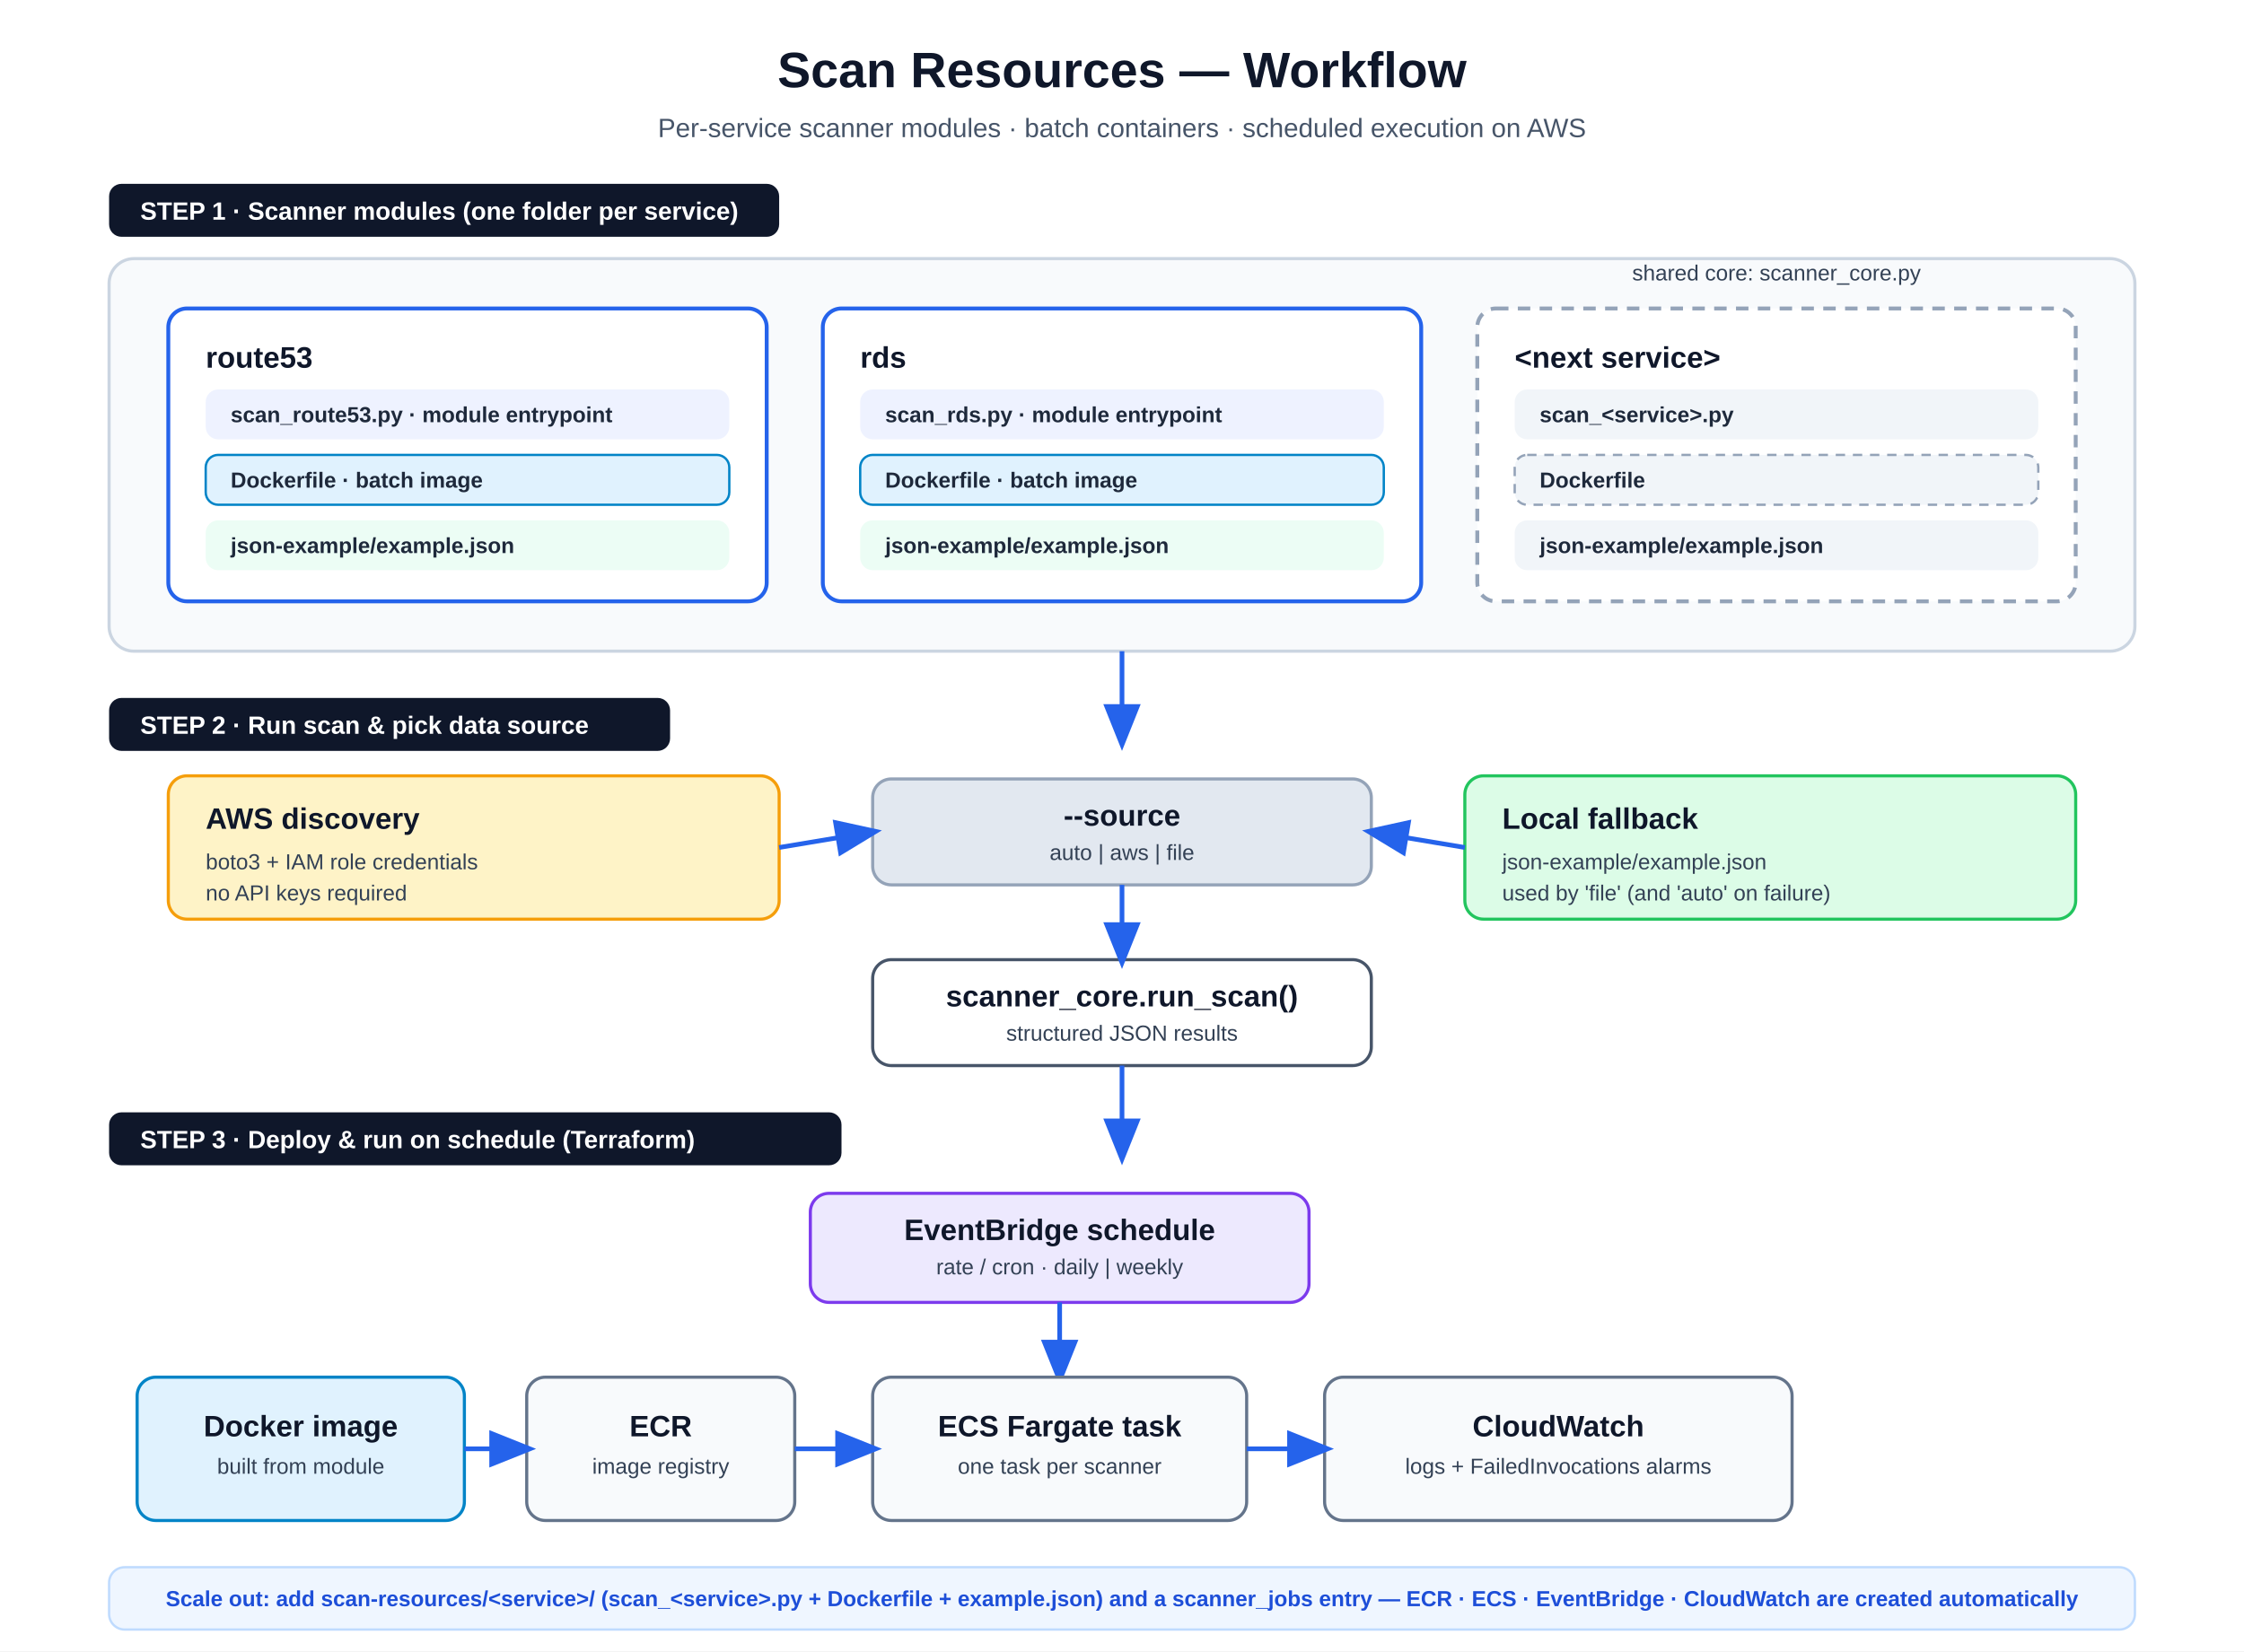
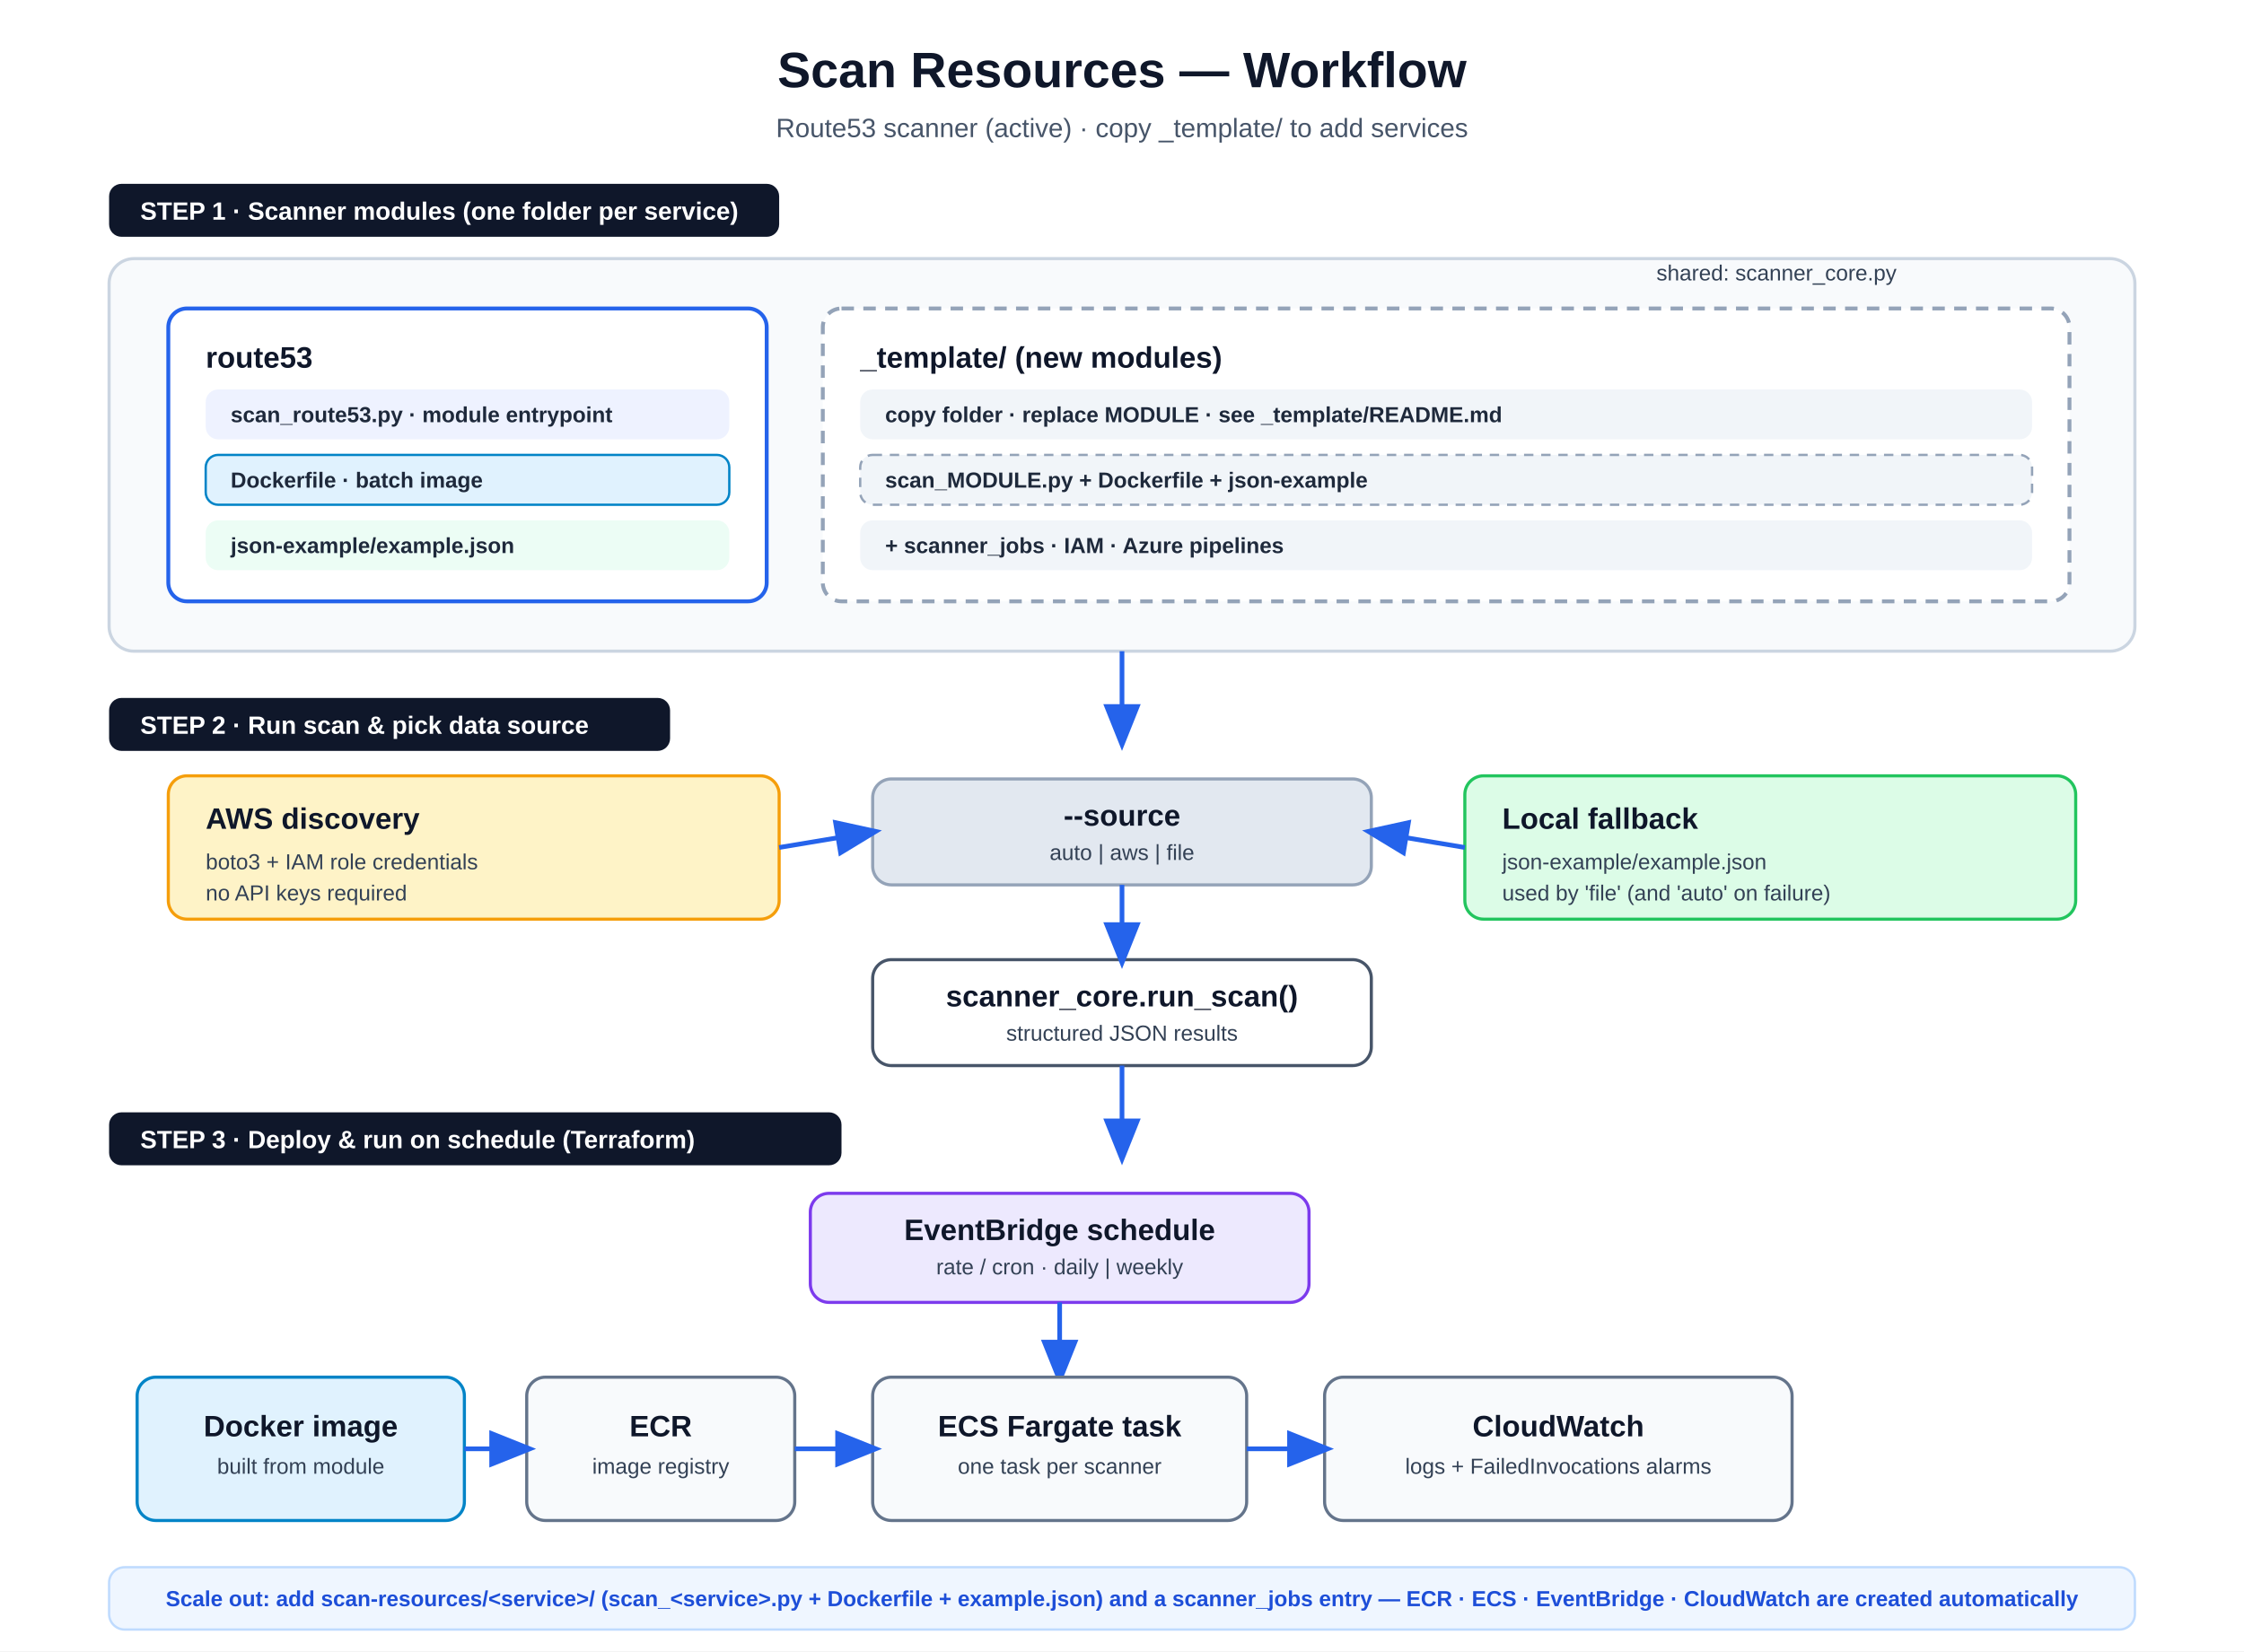
<svg xmlns="http://www.w3.org/2000/svg" width="1440" height="1060" viewBox="0 0 1440 1060" font-family="Segoe UI, Arial, sans-serif">
  <defs>
    <style>
      .title    { font-size: 32px; font-weight: 700; fill: #0f172a; }
      .subtitle { font-size: 17px; font-weight: 500; fill: #475569; }
      .step     { font-size: 16px; font-weight: 700; fill: #ffffff; }
      .h        { font-size: 19px; font-weight: 700; fill: #0f172a; }
      .t        { font-size: 14px; font-weight: 500; fill: #334155; }
      .chip     { font-size: 14px; font-weight: 600; fill: #1e293b; }
      .note     { font-size: 14px; font-weight: 600; fill: #1d4ed8; }
    </style>
    <marker id="arrow" markerWidth="12" markerHeight="12" refX="8" refY="4" orient="auto">
      <path d="M0,0 L0,8 L10,4 z" fill="#2563eb" />
    </marker>
  </defs>
  <rect x="0" y="0" width="1440" height="1060" fill="#ffffff" />
  <text x="720" y="56" text-anchor="middle" class="title">Scan Resources — Workflow</text>
-   <text x="720" y="88" text-anchor="middle" class="subtitle">Per-service scanner modules · batch containers · scheduled execution on AWS</text>
+   <text x="720" y="88" text-anchor="middle" class="subtitle">Route53 scanner (active) · copy _template/ to add services</text>
  <rect x="70" y="118" width="430" height="34" rx="8" fill="#0f172a" />
  <text x="90" y="141" class="step">STEP 1 · Scanner modules (one folder per service)</text>
  <rect x="70" y="166" width="1300" height="252" rx="16" fill="#f8fafc" stroke="#cbd5e1" stroke-width="2" />
  <rect x="108" y="198" width="384" height="188" rx="12" fill="#ffffff" stroke="#2563eb" stroke-width="2.5" />
  <text x="132" y="236" class="h">route53</text>
  <rect x="132" y="250" width="336" height="32" rx="8" fill="#eef2ff" />
  <text x="148" y="271" class="chip">scan_route53.py  ·  module entrypoint</text>
  <rect x="132" y="292" width="336" height="32" rx="8" fill="#e0f2fe" stroke="#0284c7" stroke-width="1.5" />
  <text x="148" y="313" class="chip">Dockerfile  ·  batch image</text>
  <rect x="132" y="334" width="336" height="32" rx="8" fill="#ecfdf5" />
  <text x="148" y="355" class="chip">json-example/example.json</text>
-   <rect x="528" y="198" width="384" height="188" rx="12" fill="#ffffff" stroke="#2563eb" stroke-width="2.5" />
-   <text x="552" y="236" class="h">rds</text>
-   <rect x="552" y="250" width="336" height="32" rx="8" fill="#eef2ff" />
-   <text x="568" y="271" class="chip">scan_rds.py  ·  module entrypoint</text>
-   <rect x="552" y="292" width="336" height="32" rx="8" fill="#e0f2fe" stroke="#0284c7" stroke-width="1.5" />
-   <text x="568" y="313" class="chip">Dockerfile  ·  batch image</text>
-   <rect x="552" y="334" width="336" height="32" rx="8" fill="#ecfdf5" />
-   <text x="568" y="355" class="chip">json-example/example.json</text>
-   <rect x="948" y="198" width="384" height="188" rx="12" fill="#ffffff" stroke="#94a3b8" stroke-width="2.5" stroke-dasharray="8 6" />
-   <text x="972" y="236" class="h" fill="#64748b">&lt;next service&gt;</text>
-   <rect x="972" y="250" width="336" height="32" rx="8" fill="#f1f5f9" />
-   <text x="988" y="271" class="chip" fill="#64748b">scan_&lt;service&gt;.py</text>
-   <rect x="972" y="292" width="336" height="32" rx="8" fill="#f1f5f9" stroke="#94a3b8" stroke-width="1.5" stroke-dasharray="6 5" />
-   <text x="988" y="313" class="chip" fill="#64748b">Dockerfile</text>
-   <rect x="972" y="334" width="336" height="32" rx="8" fill="#f1f5f9" />
-   <text x="988" y="355" class="chip" fill="#64748b">json-example/example.json</text>
-   <text x="1140" y="180" text-anchor="middle" class="t" fill="#64748b">shared core: scanner_core.py</text>
+   <rect x="528" y="198" width="800" height="188" rx="12" fill="#ffffff" stroke="#94a3b8" stroke-width="2.5" stroke-dasharray="8 6" />
+   <text x="552" y="236" class="h" fill="#64748b">_template/ (new modules)</text>
+   <rect x="552" y="250" width="752" height="32" rx="8" fill="#f1f5f9" />
+   <text x="568" y="271" class="chip" fill="#64748b">copy folder · replace MODULE · see _template/README.md</text>
+   <rect x="552" y="292" width="752" height="32" rx="8" fill="#f1f5f9" stroke="#94a3b8" stroke-width="1.5" stroke-dasharray="6 5" />
+   <text x="568" y="313" class="chip" fill="#64748b">scan_MODULE.py + Dockerfile + json-example</text>
+   <rect x="552" y="334" width="752" height="32" rx="8" fill="#f1f5f9" />
+   <text x="568" y="355" class="chip" fill="#64748b">+ scanner_jobs · IAM · Azure pipelines</text>
+   <text x="1140" y="180" text-anchor="middle" class="t" fill="#64748b">shared: scanner_core.py</text>
  <path d="M720 418 L720 476" stroke="#2563eb" stroke-width="3" fill="none" marker-end="url(#arrow)" />
  <rect x="70" y="448" width="360" height="34" rx="8" fill="#0f172a" />
  <text x="90" y="471" class="step">STEP 2 · Run scan &amp; pick data source</text>
  <rect x="560" y="500" width="320" height="68" rx="12" fill="#e2e8f0" stroke="#94a3b8" stroke-width="2" />
  <text x="720" y="530" text-anchor="middle" class="h" font-size="16">--source</text>
  <text x="720" y="552" text-anchor="middle" class="t">auto  |  aws  |  file</text>
  <rect x="108" y="498" width="392" height="92" rx="12" fill="#fef3c7" stroke="#f59e0b" stroke-width="2" />
  <text x="132" y="532" class="h">AWS discovery</text>
  <text x="132" y="558" class="t">boto3 + IAM role credentials</text>
  <text x="132" y="578" class="t">no API keys required</text>
  <rect x="940" y="498" width="392" height="92" rx="12" fill="#dcfce7" stroke="#22c55e" stroke-width="2" />
  <text x="964" y="532" class="h">Local fallback</text>
  <text x="964" y="558" class="t">json-example/example.json</text>
  <text x="964" y="578" class="t">used by 'file' (and 'auto' on failure)</text>
  <rect x="560" y="616" width="320" height="68" rx="12" fill="#ffffff" stroke="#475569" stroke-width="2" />
  <text x="720" y="646" text-anchor="middle" class="h" font-size="16">scanner_core.run_scan()</text>
  <text x="720" y="668" text-anchor="middle" class="t">structured JSON results</text>
  <path d="M500 544 L560 534" stroke="#2563eb" stroke-width="3" fill="none" marker-end="url(#arrow)" />
  <path d="M940 544 L880 534" stroke="#2563eb" stroke-width="3" fill="none" marker-end="url(#arrow)" />
  <path d="M720 568 L720 616" stroke="#2563eb" stroke-width="3" fill="none" marker-end="url(#arrow)" />
  <path d="M720 684 L720 742" stroke="#2563eb" stroke-width="3" fill="none" marker-end="url(#arrow)" />
  <rect x="70" y="714" width="470" height="34" rx="8" fill="#0f172a" />
  <text x="90" y="737" class="step">STEP 3 · Deploy &amp; run on schedule (Terraform)</text>
  <rect x="520" y="766" width="320" height="70" rx="12" fill="#ede9fe" stroke="#7c3aed" stroke-width="2" />
  <text x="680" y="796" text-anchor="middle" class="h" font-size="16">EventBridge schedule</text>
  <text x="680" y="818" text-anchor="middle" class="t">rate / cron  ·  daily | weekly</text>
  <path d="M680 836 L680 884" stroke="#2563eb" stroke-width="3" fill="none" marker-end="url(#arrow)" />
  <rect x="88" y="884" width="210" height="92" rx="12" fill="#e0f2fe" stroke="#0284c7" stroke-width="2" />
  <text x="193" y="922" text-anchor="middle" class="h" font-size="17">Docker image</text>
  <text x="193" y="946" text-anchor="middle" class="t">built from module</text>
  <rect x="338" y="884" width="172" height="92" rx="12" fill="#f8fafc" stroke="#64748b" stroke-width="2" />
  <text x="424" y="922" text-anchor="middle" class="h" font-size="17">ECR</text>
  <text x="424" y="946" text-anchor="middle" class="t">image registry</text>
  <rect x="560" y="884" width="240" height="92" rx="12" fill="#f8fafc" stroke="#64748b" stroke-width="2" />
  <text x="680" y="922" text-anchor="middle" class="h" font-size="17">ECS Fargate task</text>
  <text x="680" y="946" text-anchor="middle" class="t">one task per scanner</text>
  <rect x="850" y="884" width="300" height="92" rx="12" fill="#f8fafc" stroke="#64748b" stroke-width="2" />
  <text x="1000" y="922" text-anchor="middle" class="h" font-size="17">CloudWatch</text>
  <text x="1000" y="946" text-anchor="middle" class="t">logs + FailedInvocations alarms</text>
  <path d="M298 930 L338 930" stroke="#2563eb" stroke-width="3" fill="none" marker-end="url(#arrow)" />
  <path d="M510 930 L560 930" stroke="#2563eb" stroke-width="3" fill="none" marker-end="url(#arrow)" />
  <path d="M800 930 L850 930" stroke="#2563eb" stroke-width="3" fill="none" marker-end="url(#arrow)" />
  <rect x="70" y="1006" width="1300" height="40" rx="10" fill="#eff6ff" stroke="#bfdbfe" stroke-width="1.5" />
  <text x="720" y="1031" text-anchor="middle" class="note">Scale out: add scan-resources/&lt;service&gt;/ (scan_&lt;service&gt;.py + Dockerfile + example.json) and a scanner_jobs entry — ECR · ECS · EventBridge · CloudWatch are created automatically</text>
</svg>
